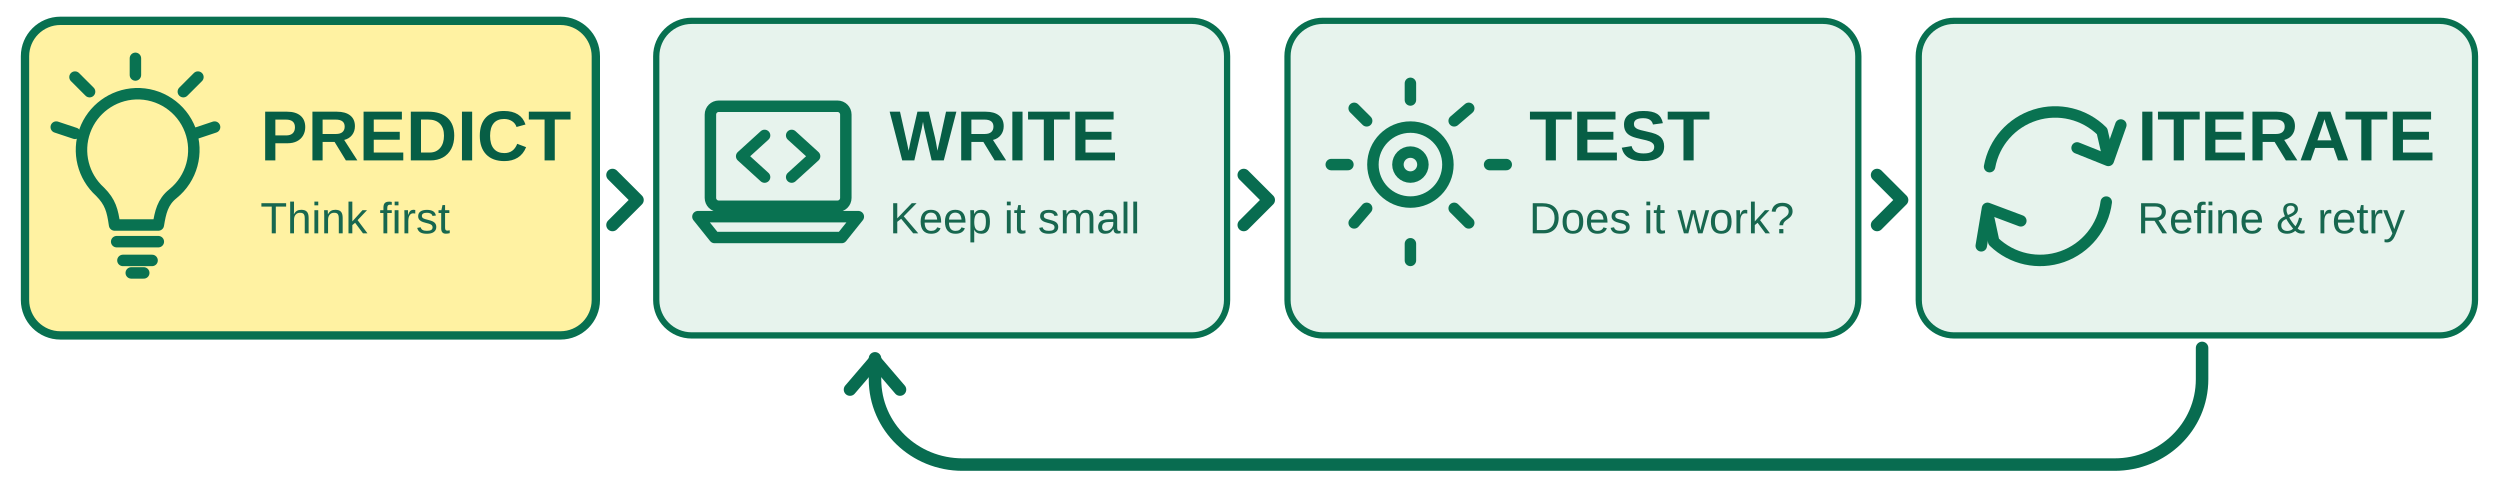
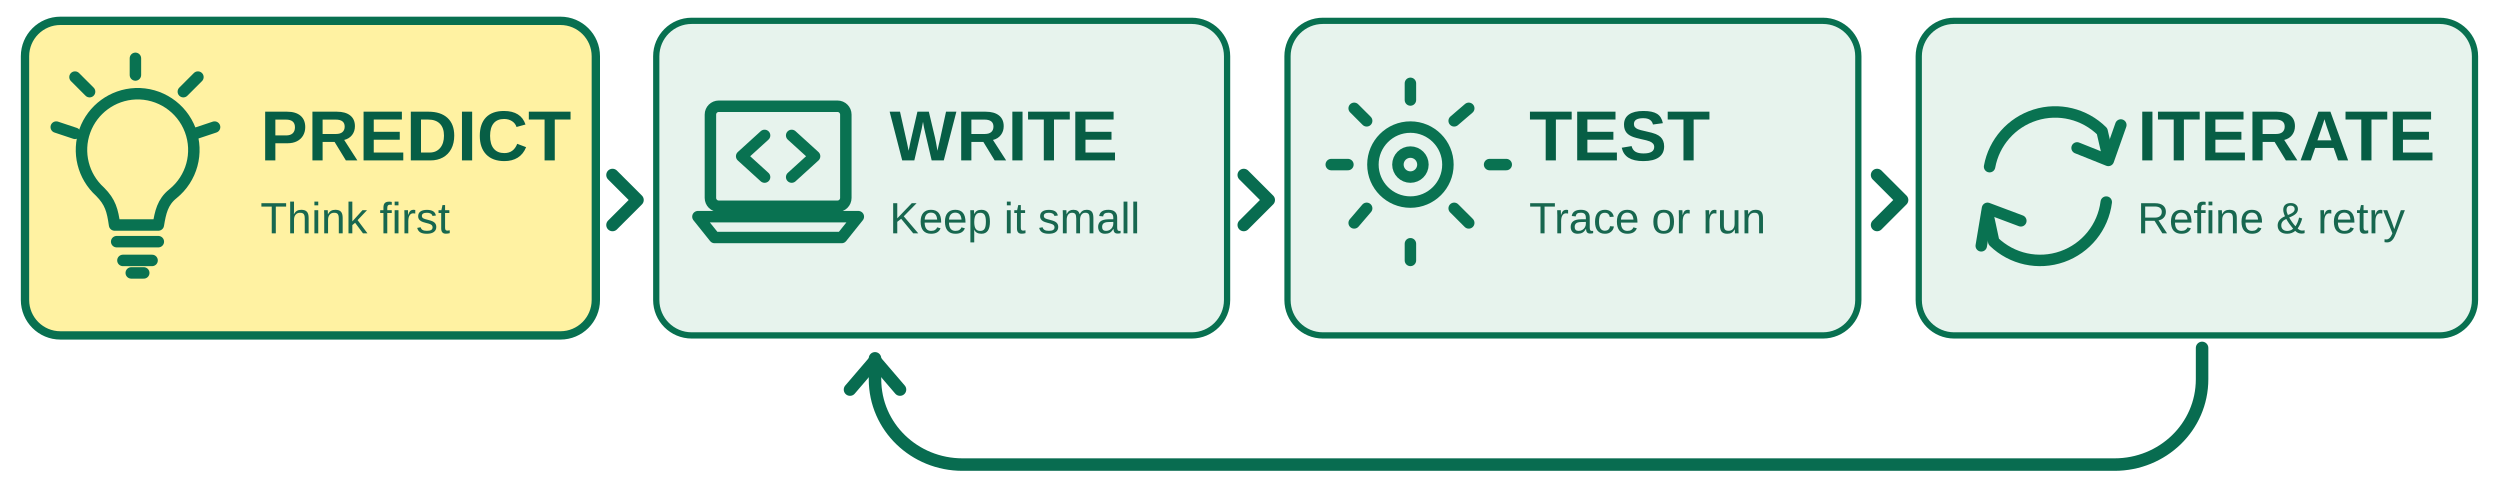
<svg xmlns="http://www.w3.org/2000/svg" viewBox="0 0 1200 234" role="img" aria-labelledby="cycle-title cycle-desc">
  <style>
    .cycle-step .cycle-card{fill:#e7f3ed;stroke:#087050;stroke-width:3}
    .cycle-step.is-active .cycle-card{fill:#fff2a2;stroke:#087050;stroke-width:4}
    .cycle-label{font:800 34px Arial,Helvetica,sans-serif;fill:#075e45}
    .cycle-note{font:21px Arial,Helvetica,sans-serif;fill:#17674f}
    .cycle-icon{fill:none;stroke:#097251;stroke-width:5.5;stroke-linecap:round;stroke-linejoin:round}
    .cycle-connector{fill:none;stroke:#086c50;stroke-width:6;stroke-linecap:round;stroke-linejoin:round}
  </style>
  <g class="cycle-step is-active" data-cycle-step="predict">
    <rect class="cycle-card" x="12" y="10" width="274" height="151" rx="17" />
    <g class="cycle-icon" transform="translate(41 41)">
      <path d="M24 4a27 27 0 0 1 18 48c-5 4-6 9-7 15H14c-1-7-2-11-7-16A27 27 0 0 1 24 4Z" />
      <path d="M15 75h20M18 84h14M22 90h6M24-5v-8M-5 23l-9-3M53 23l9-3M2 3l-7-7M47 3l7-7" />
    </g>
    <text class="cycle-label" x="125" y="77">PREDICT</text>
    <text class="cycle-note" x="125" y="112">Think first</text>
  </g>
  <g class="cycle-connector">
    <path d="M294 84l12 12-12 12" />
  </g>
  <g class="cycle-step" data-cycle-step="write">
    <rect class="cycle-card" x="315" y="10" width="274" height="151" rx="17" />
    <g class="cycle-icon" transform="translate(341 51)">
      <rect x="0" y="0" width="65" height="48" rx="4" />
      <path d="M26 14 15 24l11 10M39 14l11 10-11 10M-6 53h77l-8 10H2Z" />
    </g>
    <text class="cycle-label" x="427" y="77">WRITE</text>
    <text class="cycle-note" x="427" y="112">Keep it small</text>
  </g>
  <g class="cycle-connector">
    <path d="M597 84l12 12-12 12" />
  </g>
  <g class="cycle-step" data-cycle-step="test">
    <rect class="cycle-card" x="618" y="10" width="274" height="151" rx="17" />
    <g class="cycle-icon" transform="translate(649 44)">
      <circle cx="28" cy="35" r="18" />
      <path d="M28 4v-8M28 73v8M-2 35h-8M66 35h8M7 14 1 8M49 56l7 7M7 56l-6 7M49 14l7-6" />
      <circle cx="28" cy="35" r="6" />
    </g>
    <text class="cycle-label" x="734" y="77">TEST</text>
-     <text class="cycle-note" x="734" y="112">Does it work?</text>
+     <text class="cycle-note" x="734" y="112">Trace or run</text>
  </g>
  <g class="cycle-connector">
    <path d="M901 84l12 12-12 12" />
  </g>
  <g class="cycle-step" data-cycle-step="iterate">
    <rect class="cycle-card" x="921" y="10" width="267" height="151" rx="17" />
    <g class="cycle-icon" transform="translate(950 48)">
      <path d="M5 32A32 32 0 0 1 59 15l3 13M61 49A32 32 0 0 1 7 68L4 54" />
      <path d="M47 23 62 29l6-17M20 58 4 52l-3 18" />
    </g>
    <text class="cycle-label" x="1026" y="77">ITERATE</text>
    <text class="cycle-note" x="1026" y="112">Refine &amp; retry</text>
  </g>
  <g class="cycle-connector">
    <path d="M1057 167v15c0 23-19 41-42 41H462c-23 0-42-18-42-41v-10" />
    <path d="m408 187 12-14 12 14" />
  </g>
</svg>
